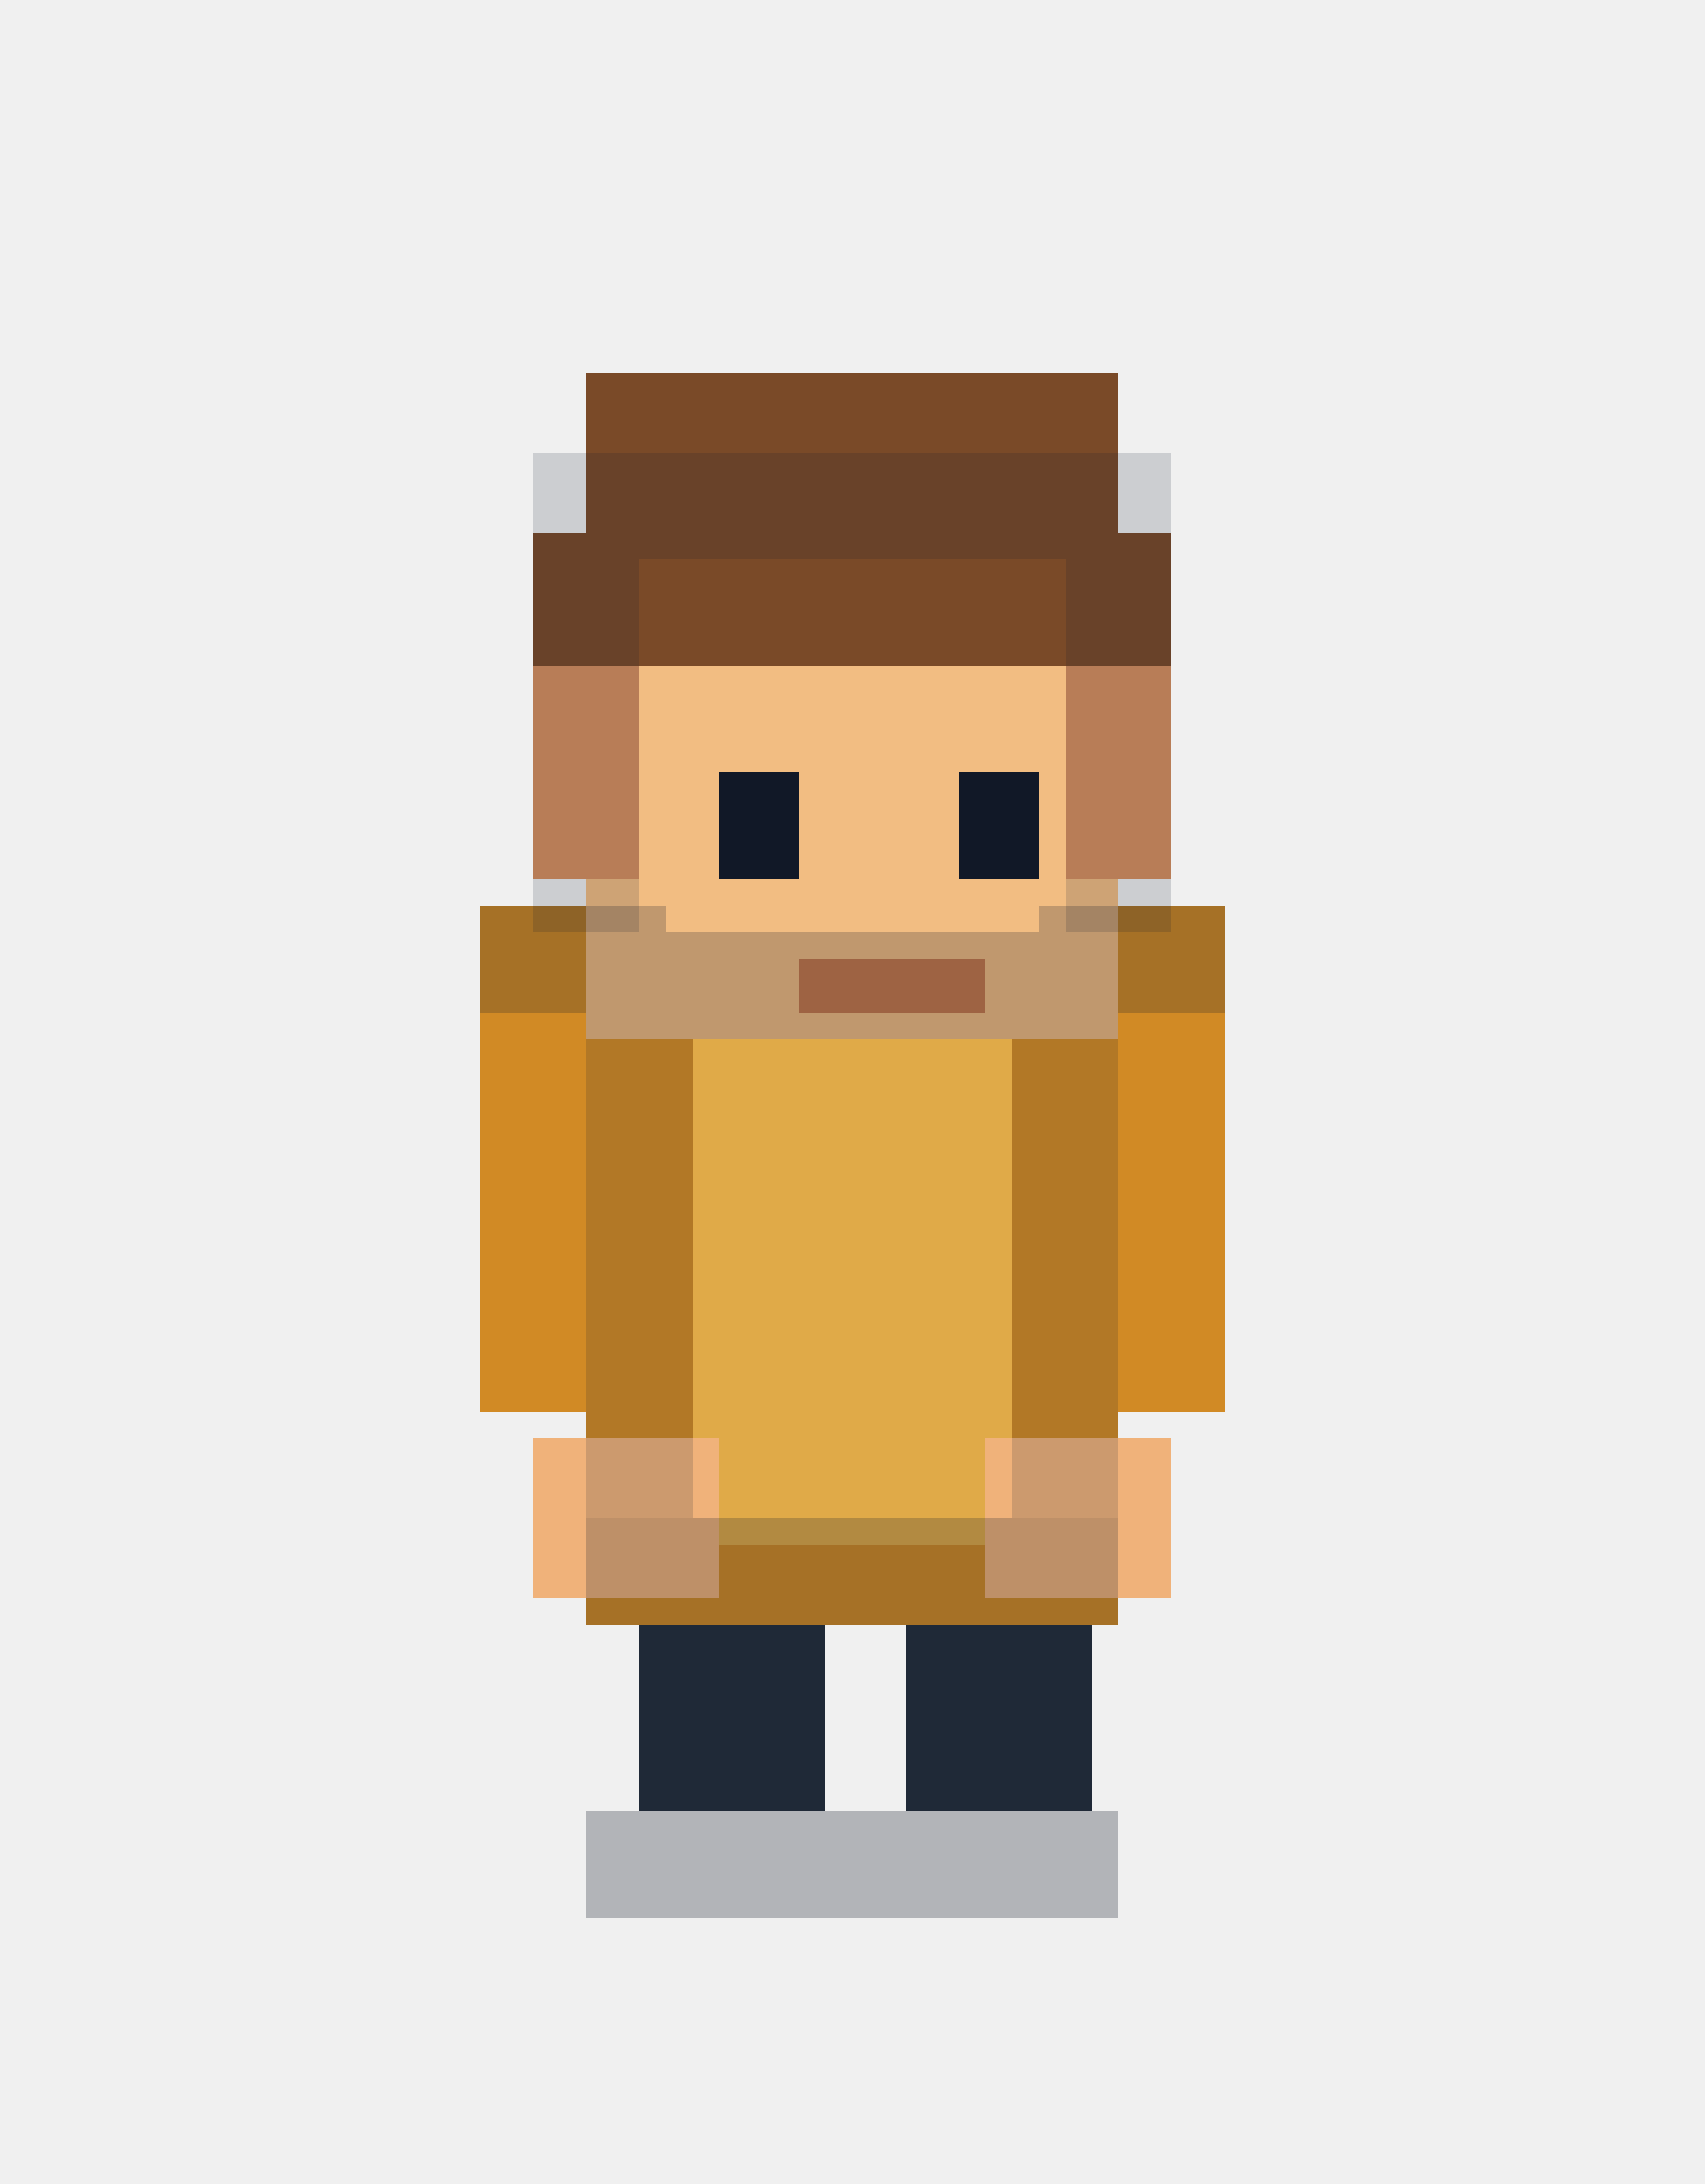
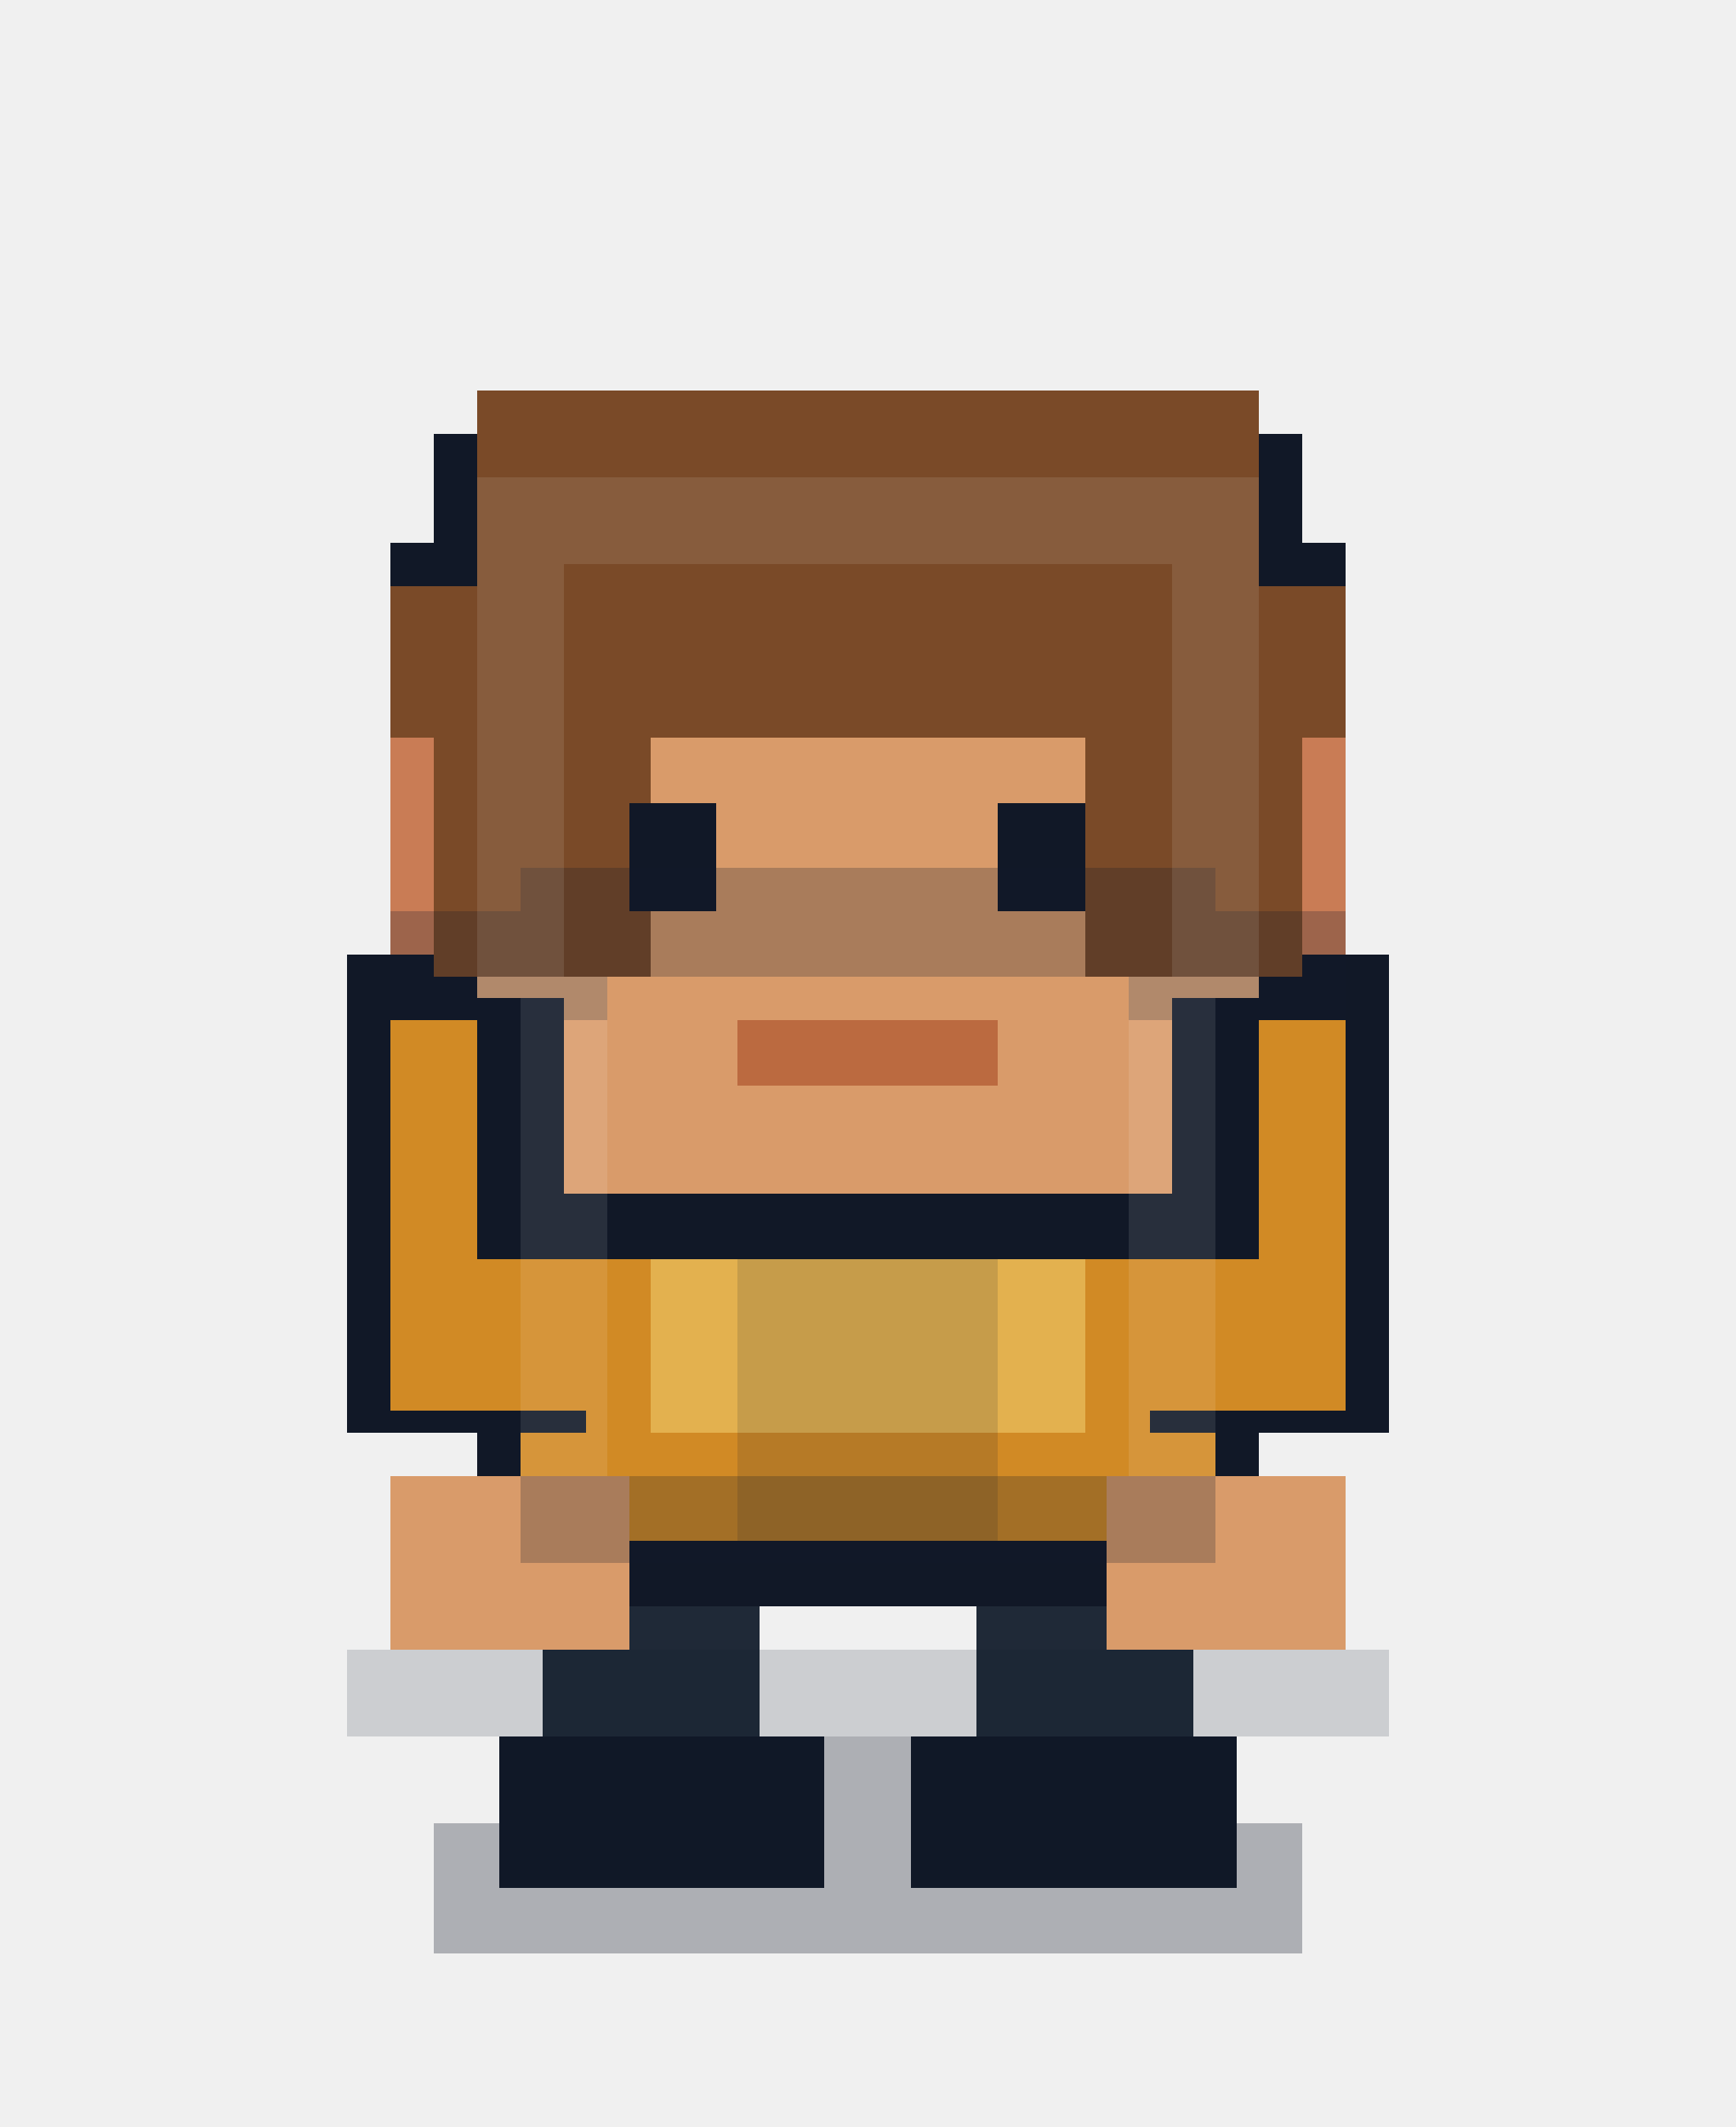
- <svg xmlns="http://www.w3.org/2000/svg" width="64" height="82" viewBox="0 0 64 82" shape-rendering="crispEdges">
-   <path d="M22 68h20v4H22z" fill="#111827" opacity=".28" />
-   <path d="M24 56h7v12h-7zM34 56h7v12h-7z" fill="#1f2937" />
-   <path d="M22 35h20v26H22z" fill="#d18a25" />
-   <path d="M26 38h12v20H26z" fill="#fde68a" opacity=".35" />
-   <path d="M18 34h7v19h-7zM39 34h7v19h-7z" fill="#d18a25" />
-   <path d="M20 54h7v6h-7zM37 54h7v6h-7z" fill="#f0b27a" />
-   <path d="M22 17h20v22H22z" fill="#f2bd82" />
-   <path d="M20 22h4v11h-4zM40 22h4v11h-4z" fill="#d8905f" />
-   <path d="M22 14h20v9H22zM20 20h24v5H20z" fill="#7a4a28" />
-   <path d="M27 29h3v4h-3zM36 29h3v4h-3z" fill="#111827" />
-   <path d="M30 36h7v2h-7z" fill="#9a3412" opacity=".5" />
-   <path d="M22 35h20v4H22zM22 57h20v4H22zM18 34h7v4h-7zM39 34h7v4h-7z" fill="#0f172a" opacity=".22" />
-   <path d="M20 17h24v4H20zM20 21h4v14h-4zM40 21h4v14h-4zM22 39h4v18h-4zM38 39h4v18h-4z" fill="#0f172a" opacity=".16" />
+ <svg xmlns="http://www.w3.org/2000/svg" width="80" height="98" viewBox="0 0 80 98" shape-rendering="crispEdges">
+   <path d="M20 84h40v6H20zM26 80h28v4H26z" fill="#111827" opacity=".3" />
+   <path d="M25 68h10v14H25zM45 68h10v14H45z" fill="#1f2937" />
+   <path d="M23 80h15v7H23zM42 80h15v7H42z" fill="#101827" />
+   <path d="M25 68h10v4H25zM45 68h10v4H45z" fill="#ffffff" opacity=".1" />
+   <path d="M22 43h36v31H22z" fill="#111827" />
+   <path d="M24 40h32v31H24z" fill="#d18a25" />
+   <path d="M30 44h20v22H30z" fill="#fde68a" opacity=".42" />
+   <path d="M34 43h12v28H34z" fill="#0f172a" opacity=".14" />
+   <path d="M16 44h11v22H16zM53 44h11v22H53z" fill="#111827" />
+   <path d="M18 42h10v23H18zM52 42h10v23H52z" fill="#d18a25" />
+   <path d="M18 68h11v8H18zM51 68h11v8H51z" fill="#d99b6a" />
+   <path d="M20 20h40v5H20zM18 25h44v22H18zM22 47h36v11H22z" fill="#111827" />
+   <path d="M22 22h36v24H22zM26 46h28v9H26z" fill="#d99b6a" />
+   <path d="M18 32h5v12h-5zM57 32h5v12h-5z" fill="#c97c55" />
+   <path d="M22 18h36v12H22zM18 27h44v7H18zM20 33h10v12H20zM50 33h10v12H50z" fill="#7a4a28" />
+   <path d="M29 37h4v5h-4zM46 37h4v5h-4z" fill="#111827" />
+   <path d="M34 47h12v3H34z" fill="#9a3412" opacity=".48" />
+   <path d="M24 40h32v5H24zM24 68h32v4H24zM18 42h10v5H18zM52 42h10v5H52z" fill="#0f172a" opacity=".24" />
+   <path d="M22 22h36v4H22zM22 26h4v20h-4zM54 26h4v20h-4zM24 45h4v23h-4zM52 45h4v23h-4z" fill="#ffffff" opacity=".1" />
+   <path d="M16 76h48v4H16z" fill="#0f172a" opacity=".16" />
</svg>
